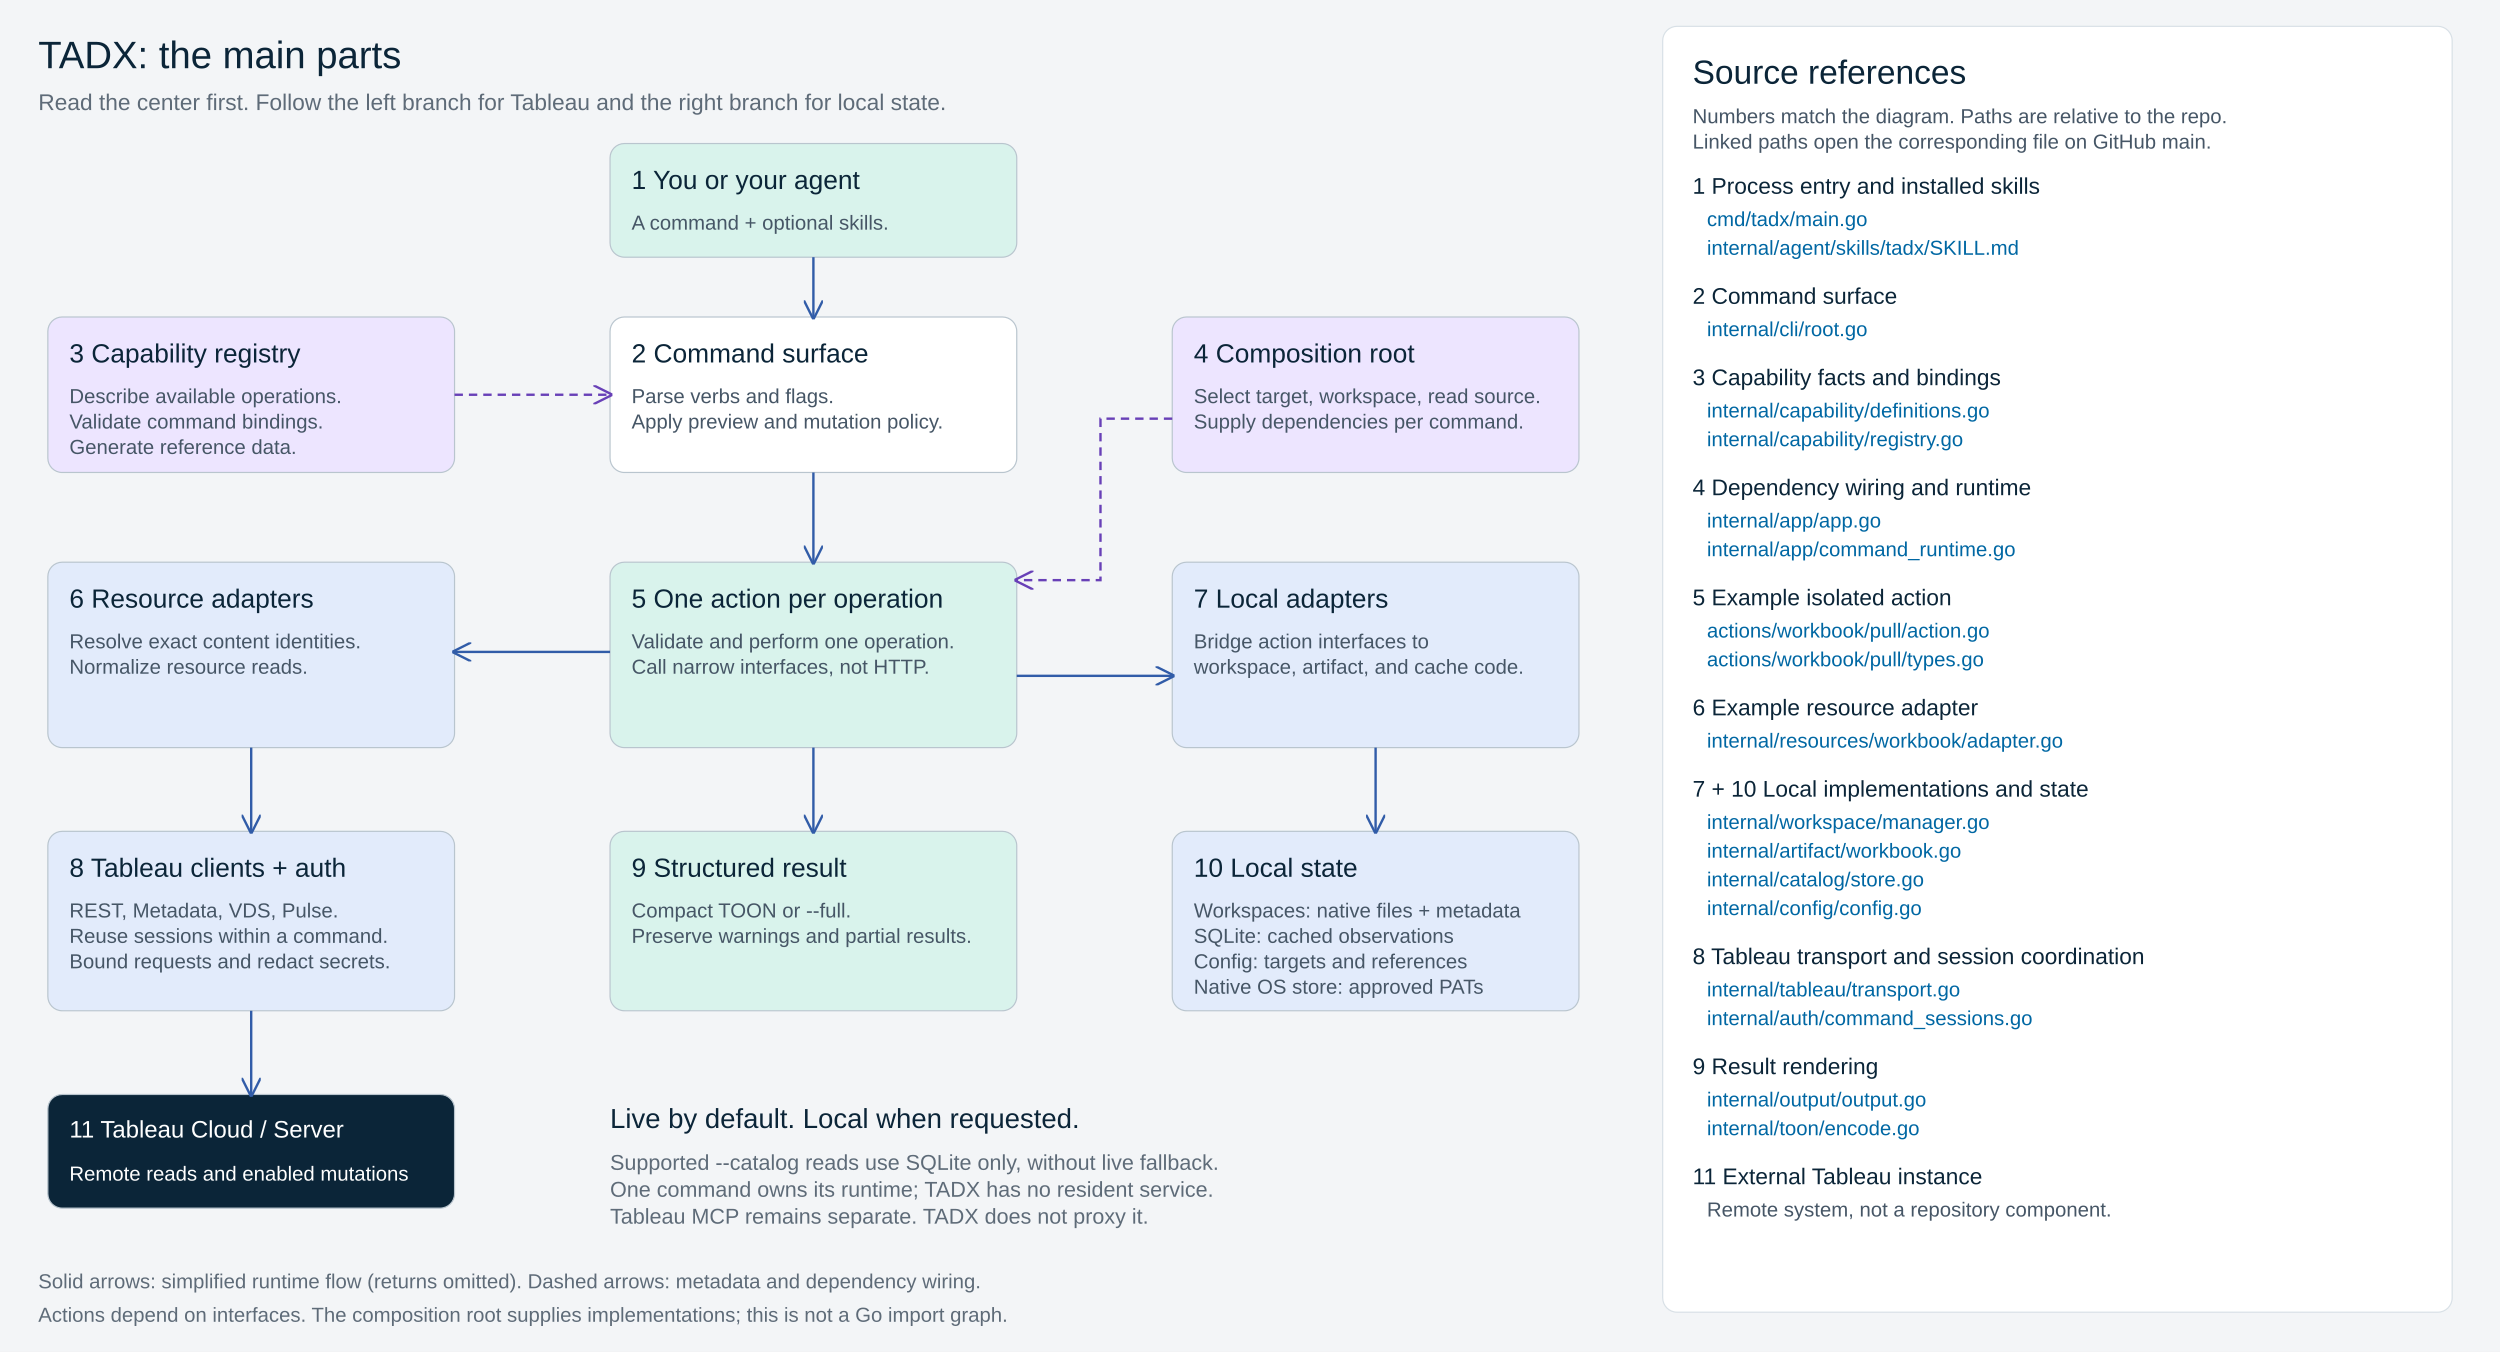
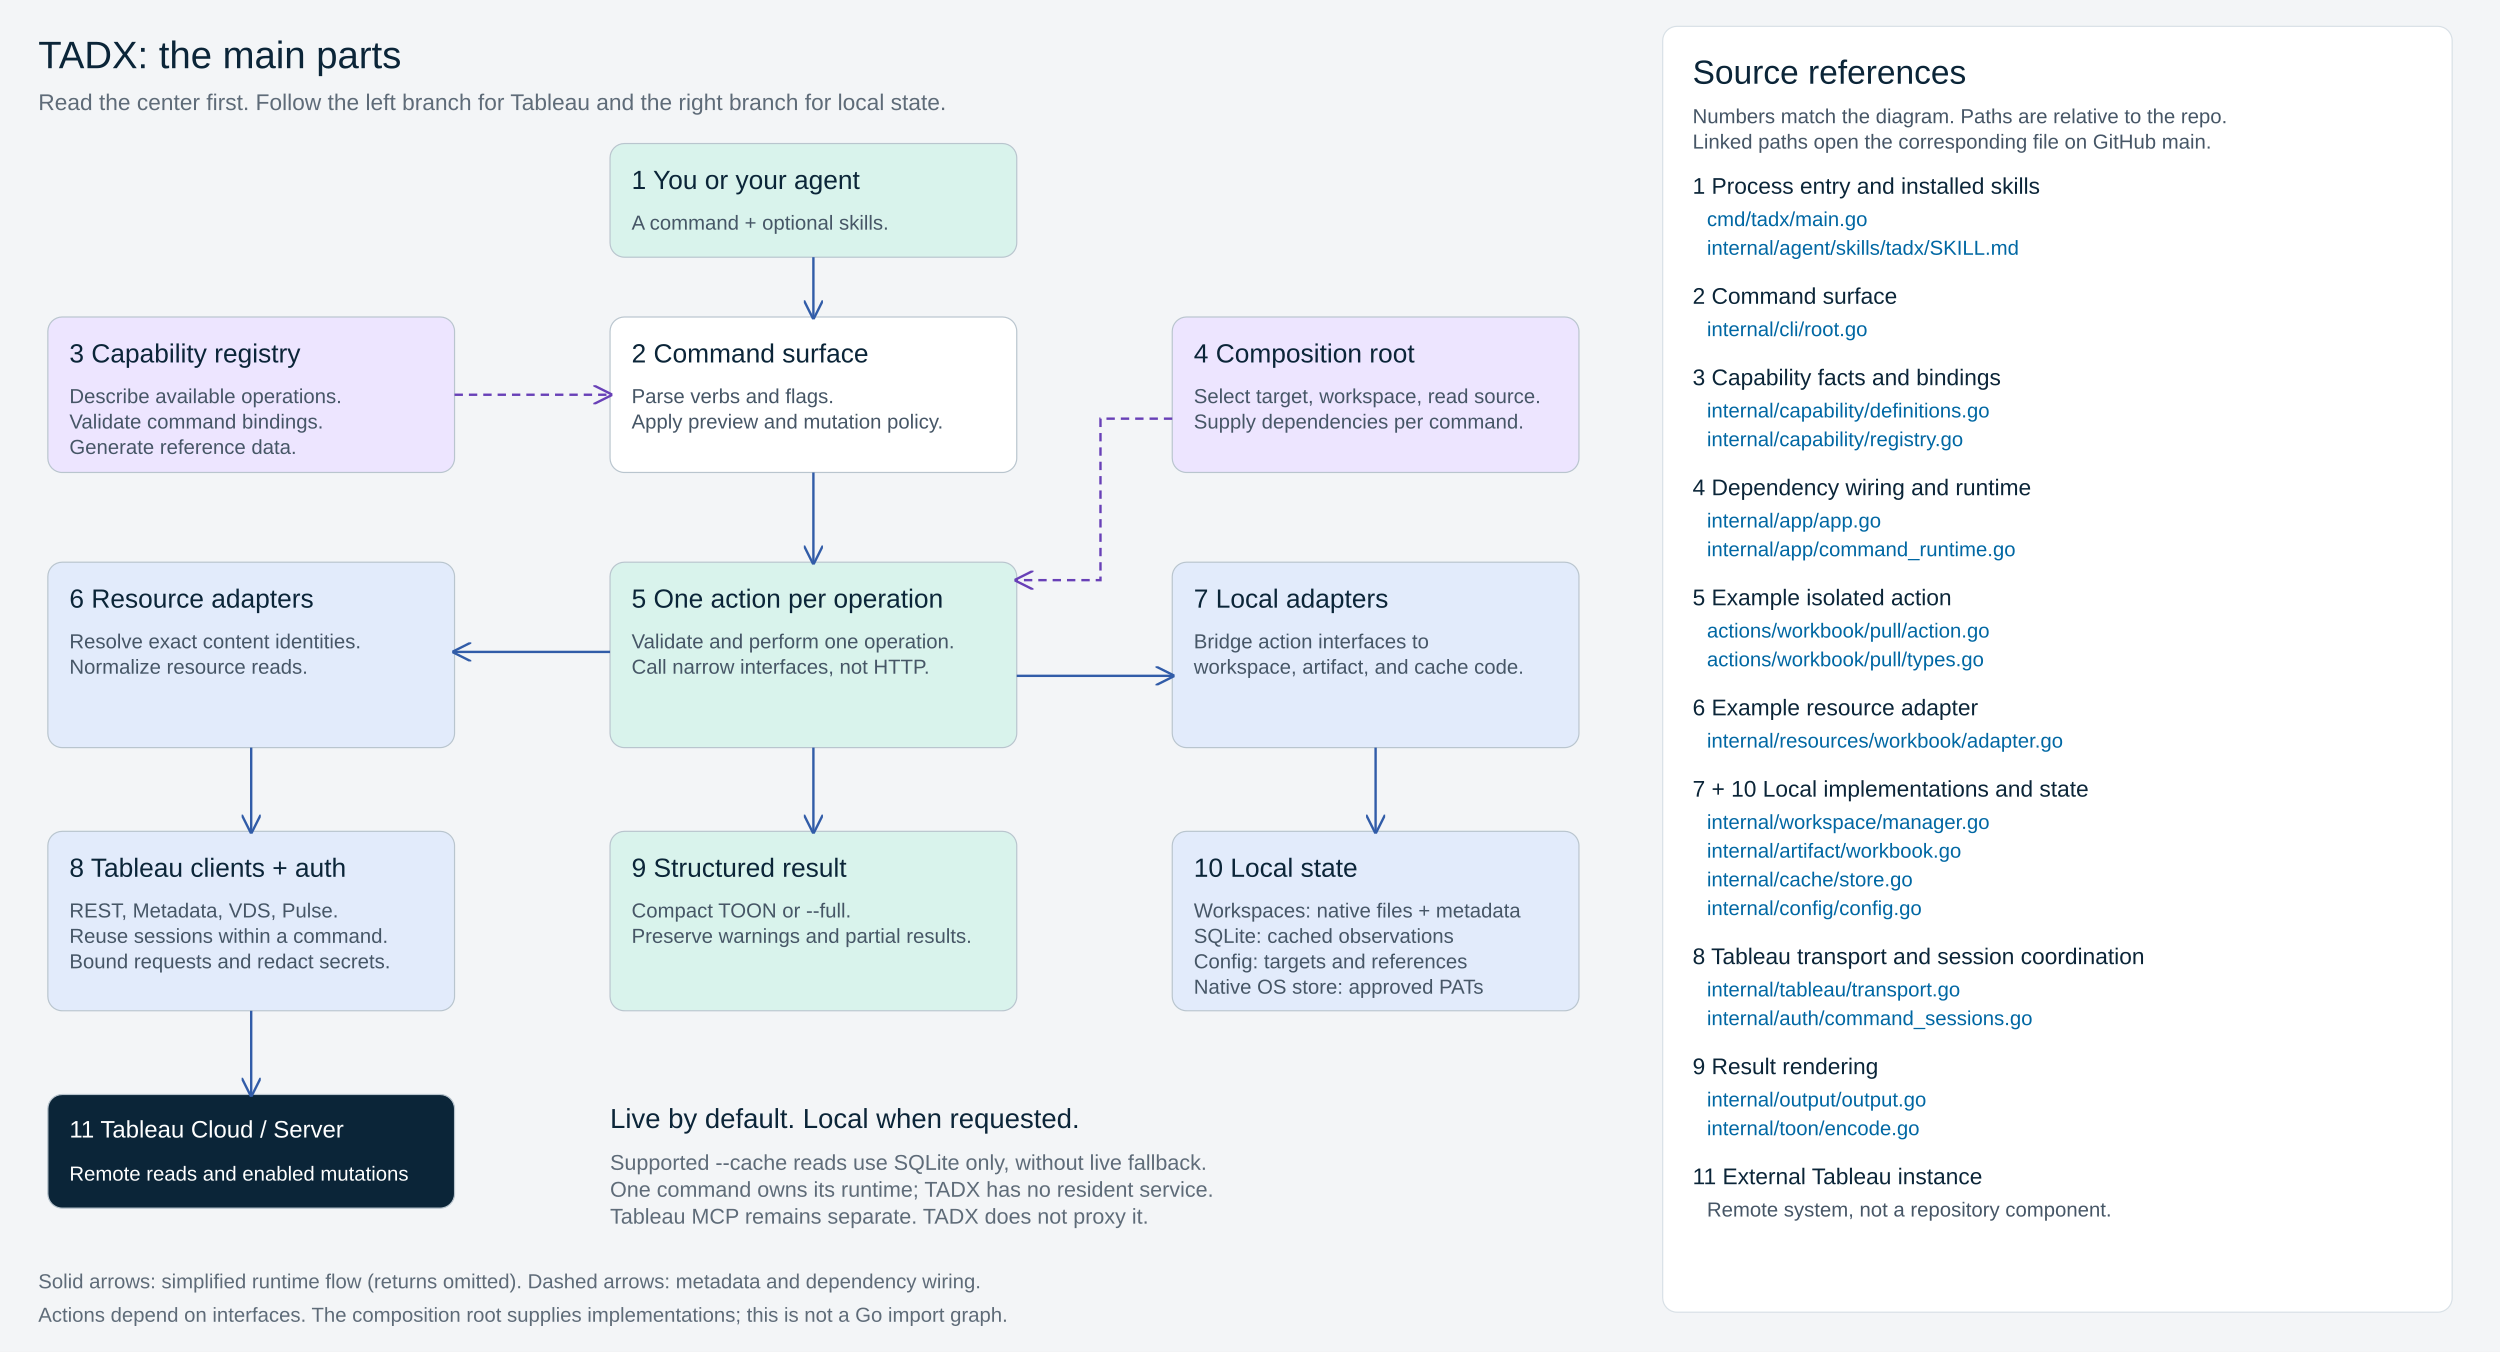
<svg xmlns="http://www.w3.org/2000/svg" viewBox="0 0 2090 1130" role="img" aria-labelledby="title desc">
  <defs>
    <marker id="arrow" markerWidth="8" markerHeight="8" refX="7" refY="4" orient="auto">
      <path d="M0,0 L8,4 L0,8" fill="none" stroke="#315ca8" />
    </marker>
    <marker id="wiring" markerWidth="8" markerHeight="8" refX="7" refY="4" orient="auto">
      <path d="M0,0 L8,4 L0,8" fill="none" stroke="#6840b7" />
    </marker>
  </defs>
  <rect width="2090" height="1130" fill="#f3f5f7" />
  <text x="32" y="57" font-family="Arial, sans-serif" font-size="32" fill="#0b2538">
    <tspan x="32" dy="0">TADX: the main parts</tspan>
  </text>
  <text x="32" y="92" font-family="Arial, sans-serif" font-size="19" fill="#5e6b78">
    <tspan x="32" dy="0">Read the center first. Follow the left branch for Tableau and the right branch for local state.</tspan>
  </text>
  <rect x="510" y="120" width="340" height="95" rx="12" fill="#d9f3ec" stroke="#b9c5ce" />
  <text x="528" y="158" font-family="Arial, sans-serif" font-size="22" fill="#0b2538">
    <tspan x="528" dy="0">1  You or your agent</tspan>
  </text>
  <text x="528" y="192" font-family="Arial, sans-serif" font-size="17" fill="#465666">
    <tspan x="528" dy="0">A command + optional skills.</tspan>
  </text>
  <rect x="510" y="265" width="340" height="130" rx="12" fill="#ffffff" stroke="#b9c5ce" />
  <text x="528" y="303" font-family="Arial, sans-serif" font-size="22" fill="#0b2538">
    <tspan x="528" dy="0">2  Command surface</tspan>
  </text>
  <text x="528" y="337" font-family="Arial, sans-serif" font-size="17" fill="#465666">
    <tspan x="528" dy="0">Parse verbs and flags.</tspan>
    <tspan x="528" dy="21.25">Apply preview and mutation policy.</tspan>
  </text>
  <rect x="40" y="265" width="340" height="130" rx="12" fill="#ede5ff" stroke="#b9c5ce" />
  <text x="58" y="303" font-family="Arial, sans-serif" font-size="22" fill="#0b2538">
    <tspan x="58" dy="0">3  Capability registry</tspan>
  </text>
  <text x="58" y="337" font-family="Arial, sans-serif" font-size="17" fill="#465666">
    <tspan x="58" dy="0">Describe available operations.</tspan>
    <tspan x="58" dy="21.25">Validate command bindings.</tspan>
    <tspan x="58" dy="21.25">Generate reference data.</tspan>
  </text>
  <rect x="980" y="265" width="340" height="130" rx="12" fill="#ede5ff" stroke="#b9c5ce" />
  <text x="998" y="303" font-family="Arial, sans-serif" font-size="22" fill="#0b2538">
    <tspan x="998" dy="0">4  Composition root</tspan>
  </text>
  <text x="998" y="337" font-family="Arial, sans-serif" font-size="17" fill="#465666">
    <tspan x="998" dy="0">Select target, workspace, read source.</tspan>
    <tspan x="998" dy="21.25">Supply dependencies per command.</tspan>
  </text>
  <rect x="510" y="470" width="340" height="155" rx="12" fill="#d9f3ec" stroke="#b9c5ce" />
  <text x="528" y="508" font-family="Arial, sans-serif" font-size="22" fill="#0b2538">
    <tspan x="528" dy="0">5  One action per operation</tspan>
  </text>
  <text x="528" y="542" font-family="Arial, sans-serif" font-size="17" fill="#465666">
    <tspan x="528" dy="0">Validate and perform one operation.</tspan>
    <tspan x="528" dy="21.25">Call narrow interfaces, not HTTP.</tspan>
  </text>
  <rect x="40" y="470" width="340" height="155" rx="12" fill="#e2ebfb" stroke="#b9c5ce" />
  <text x="58" y="508" font-family="Arial, sans-serif" font-size="22" fill="#0b2538">
    <tspan x="58" dy="0">6  Resource adapters</tspan>
  </text>
  <text x="58" y="542" font-family="Arial, sans-serif" font-size="17" fill="#465666">
    <tspan x="58" dy="0">Resolve exact content identities.</tspan>
    <tspan x="58" dy="21.25">Normalize resource reads.</tspan>
  </text>
  <rect x="980" y="470" width="340" height="155" rx="12" fill="#e2ebfb" stroke="#b9c5ce" />
  <text x="998" y="508" font-family="Arial, sans-serif" font-size="22" fill="#0b2538">
    <tspan x="998" dy="0">7  Local adapters</tspan>
  </text>
  <text x="998" y="542" font-family="Arial, sans-serif" font-size="17" fill="#465666">
    <tspan x="998" dy="0">Bridge action interfaces to</tspan>
    <tspan x="998" dy="21.25">workspace, artifact, and cache code.</tspan>
  </text>
  <rect x="40" y="695" width="340" height="150" rx="12" fill="#e2ebfb" stroke="#b9c5ce" />
  <text x="58" y="733" font-family="Arial, sans-serif" font-size="22" fill="#0b2538">
    <tspan x="58" dy="0">8  Tableau clients + auth</tspan>
  </text>
  <text x="58" y="767" font-family="Arial, sans-serif" font-size="17" fill="#465666">
    <tspan x="58" dy="0">REST, Metadata, VDS, Pulse.</tspan>
    <tspan x="58" dy="21.25">Reuse sessions within a command.</tspan>
    <tspan x="58" dy="21.25">Bound requests and redact secrets.</tspan>
  </text>
  <rect x="510" y="695" width="340" height="150" rx="12" fill="#d9f3ec" stroke="#b9c5ce" />
  <text x="528" y="733" font-family="Arial, sans-serif" font-size="22" fill="#0b2538">
    <tspan x="528" dy="0">9  Structured result</tspan>
  </text>
  <text x="528" y="767" font-family="Arial, sans-serif" font-size="17" fill="#465666">
    <tspan x="528" dy="0">Compact TOON or --full.</tspan>
    <tspan x="528" dy="21.25">Preserve warnings and partial results.</tspan>
  </text>
  <rect x="980" y="695" width="340" height="150" rx="12" fill="#e2ebfb" stroke="#b9c5ce" />
  <text x="998" y="733" font-family="Arial, sans-serif" font-size="22" fill="#0b2538">
    <tspan x="998" dy="0">10  Local state</tspan>
  </text>
  <text x="998" y="767" font-family="Arial, sans-serif" font-size="17" fill="#465666">
    <tspan x="998" dy="0">Workspaces: native files + metadata</tspan>
    <tspan x="998" dy="21.25">SQLite: cached observations</tspan>
    <tspan x="998" dy="21.25">Config: targets and references</tspan>
    <tspan x="998" dy="21.25">Native OS store: approved PATs</tspan>
  </text>
  <rect x="40" y="915" width="340" height="95" rx="12" fill="#0b2538" stroke="#b9c5ce" />
  <text x="58" y="951" font-family="Arial, sans-serif" font-size="20" fill="#ffffff">
    <tspan x="58" dy="0">11  Tableau Cloud / Server</tspan>
  </text>
  <text x="58" y="987" font-family="Arial, sans-serif" font-size="17" fill="#ffffff">
    <tspan x="58" dy="0">Remote reads and enabled mutations</tspan>
  </text>
  <text x="510" y="943" font-family="Arial, sans-serif" font-size="23" fill="#0b2538">
    <tspan x="510" dy="0">Live by default. Local when requested.</tspan>
  </text>
  <text x="510" y="978" font-family="Arial, sans-serif" font-size="18" fill="#5e6b78">
-     <tspan x="510" dy="0">Supported --catalog reads use SQLite only, without live fallback.</tspan>
+     <tspan x="510" dy="0">Supported --cache reads use SQLite only, without live fallback.</tspan>
    <tspan x="510" dy="22.5">One command owns its runtime; TADX has no resident service.</tspan>
    <tspan x="510" dy="22.5">Tableau MCP remains separate. TADX does not proxy it.</tspan>
  </text>
  <polyline points="680,215 680,265" fill="none" stroke="#315ca8" stroke-width="2" marker-end="url(#arrow)" />
  <polyline points="380,330 510,330" fill="none" stroke="#6840b7" stroke-width="2" stroke-dasharray="7 5" marker-end="url(#wiring)" />
  <polyline points="980,350 920,350 920,485 850,485" fill="none" stroke="#6840b7" stroke-width="2" stroke-dasharray="7 5" marker-end="url(#wiring)" />
  <polyline points="680,395 680,470" fill="none" stroke="#315ca8" stroke-width="2" marker-end="url(#arrow)" />
  <polyline points="510,545 380,545" fill="none" stroke="#315ca8" stroke-width="2" marker-end="url(#arrow)" />
  <polyline points="850,565 980,565" fill="none" stroke="#315ca8" stroke-width="2" marker-end="url(#arrow)" />
  <polyline points="210,625 210,695" fill="none" stroke="#315ca8" stroke-width="2" marker-end="url(#arrow)" />
  <polyline points="1150,625 1150,695" fill="none" stroke="#315ca8" stroke-width="2" marker-end="url(#arrow)" />
  <polyline points="680,625 680,695" fill="none" stroke="#315ca8" stroke-width="2" marker-end="url(#arrow)" />
  <polyline points="210,845 210,915" fill="none" stroke="#315ca8" stroke-width="2" marker-end="url(#arrow)" />
  <text x="32" y="1077" font-family="Arial, sans-serif" font-size="17" fill="#5e6b78">
    <tspan x="32" dy="0">Solid arrows: simplified runtime flow (returns omitted).   Dashed arrows: metadata and dependency wiring.</tspan>
  </text>
  <text x="32" y="1105" font-family="Arial, sans-serif" font-size="17" fill="#5e6b78">
    <tspan x="32" dy="0">Actions depend on interfaces. The composition root supplies implementations; this is not a Go import graph.</tspan>
  </text>
  <rect x="1390" y="22" width="660" height="1075" rx="12" fill="#ffffff" stroke="#d8e0e6" />
  <text x="1415" y="70" font-family="Arial, sans-serif" font-size="28" fill="#0b2538">
    <tspan x="1415" dy="0">Source references</tspan>
  </text>
  <text x="1415" y="103" font-family="Arial, sans-serif" font-size="17" fill="#465666">
    <tspan x="1415" dy="0">Numbers match the diagram. Paths are relative to the repo.</tspan>
    <tspan x="1415" dy="21.25">Linked paths open the corresponding file on GitHub main.</tspan>
  </text>
  <text x="1415" y="162" font-family="Arial, sans-serif" font-size="19" fill="#0b2538">
    <tspan x="1415" dy="0">1  Process entry and installed skills</tspan>
  </text>
  <a href="https://github.com/ahillspace/tadx/blob/main/cmd/tadx/main.go">
    <text x="1427" y="189" font-family="Arial, sans-serif" font-size="17" fill="#0067a3">
      <tspan x="1427" dy="0">cmd/tadx/main.go</tspan>
    </text>
  </a>
  <a href="https://github.com/ahillspace/tadx/blob/main/internal/agent/skills/tadx/SKILL.md">
    <text x="1427" y="213" font-family="Arial, sans-serif" font-size="17" fill="#0067a3">
      <tspan x="1427" dy="0">internal/agent/skills/tadx/SKILL.md</tspan>
    </text>
  </a>
  <text x="1415" y="254" font-family="Arial, sans-serif" font-size="19" fill="#0b2538">
    <tspan x="1415" dy="0">2  Command surface</tspan>
  </text>
  <a href="https://github.com/ahillspace/tadx/blob/main/internal/cli/root.go">
    <text x="1427" y="281" font-family="Arial, sans-serif" font-size="17" fill="#0067a3">
      <tspan x="1427" dy="0">internal/cli/root.go</tspan>
    </text>
  </a>
  <text x="1415" y="322" font-family="Arial, sans-serif" font-size="19" fill="#0b2538">
    <tspan x="1415" dy="0">3  Capability facts and bindings</tspan>
  </text>
  <a href="https://github.com/ahillspace/tadx/blob/main/internal/capability/definitions.go">
    <text x="1427" y="349" font-family="Arial, sans-serif" font-size="17" fill="#0067a3">
      <tspan x="1427" dy="0">internal/capability/definitions.go</tspan>
    </text>
  </a>
  <a href="https://github.com/ahillspace/tadx/blob/main/internal/capability/registry.go">
    <text x="1427" y="373" font-family="Arial, sans-serif" font-size="17" fill="#0067a3">
      <tspan x="1427" dy="0">internal/capability/registry.go</tspan>
    </text>
  </a>
  <text x="1415" y="414" font-family="Arial, sans-serif" font-size="19" fill="#0b2538">
    <tspan x="1415" dy="0">4  Dependency wiring and runtime</tspan>
  </text>
  <a href="https://github.com/ahillspace/tadx/blob/main/internal/app/app.go">
    <text x="1427" y="441" font-family="Arial, sans-serif" font-size="17" fill="#0067a3">
      <tspan x="1427" dy="0">internal/app/app.go</tspan>
    </text>
  </a>
  <a href="https://github.com/ahillspace/tadx/blob/main/internal/app/command_runtime.go">
    <text x="1427" y="465" font-family="Arial, sans-serif" font-size="17" fill="#0067a3">
      <tspan x="1427" dy="0">internal/app/command_runtime.go</tspan>
    </text>
  </a>
  <text x="1415" y="506" font-family="Arial, sans-serif" font-size="19" fill="#0b2538">
    <tspan x="1415" dy="0">5  Example isolated action</tspan>
  </text>
  <a href="https://github.com/ahillspace/tadx/blob/main/actions/workbook/pull/action.go">
    <text x="1427" y="533" font-family="Arial, sans-serif" font-size="17" fill="#0067a3">
      <tspan x="1427" dy="0">actions/workbook/pull/action.go</tspan>
    </text>
  </a>
  <a href="https://github.com/ahillspace/tadx/blob/main/actions/workbook/pull/types.go">
    <text x="1427" y="557" font-family="Arial, sans-serif" font-size="17" fill="#0067a3">
      <tspan x="1427" dy="0">actions/workbook/pull/types.go</tspan>
    </text>
  </a>
  <text x="1415" y="598" font-family="Arial, sans-serif" font-size="19" fill="#0b2538">
    <tspan x="1415" dy="0">6  Example resource adapter</tspan>
  </text>
  <a href="https://github.com/ahillspace/tadx/blob/main/internal/resources/workbook/adapter.go">
    <text x="1427" y="625" font-family="Arial, sans-serif" font-size="17" fill="#0067a3">
      <tspan x="1427" dy="0">internal/resources/workbook/adapter.go</tspan>
    </text>
  </a>
  <text x="1415" y="666" font-family="Arial, sans-serif" font-size="19" fill="#0b2538">
    <tspan x="1415" dy="0">7 + 10  Local implementations and state</tspan>
  </text>
  <a href="https://github.com/ahillspace/tadx/blob/main/internal/workspace/manager.go">
    <text x="1427" y="693" font-family="Arial, sans-serif" font-size="17" fill="#0067a3">
      <tspan x="1427" dy="0">internal/workspace/manager.go</tspan>
    </text>
  </a>
  <a href="https://github.com/ahillspace/tadx/blob/main/internal/artifact/workbook.go">
    <text x="1427" y="717" font-family="Arial, sans-serif" font-size="17" fill="#0067a3">
      <tspan x="1427" dy="0">internal/artifact/workbook.go</tspan>
    </text>
  </a>
-   <a href="https://github.com/ahillspace/tadx/blob/main/internal/catalog/store.go">
+   <a href="https://github.com/ahillspace/tadx/blob/main/internal/cache/store.go">
    <text x="1427" y="741" font-family="Arial, sans-serif" font-size="17" fill="#0067a3">
-       <tspan x="1427" dy="0">internal/catalog/store.go</tspan>
+       <tspan x="1427" dy="0">internal/cache/store.go</tspan>
    </text>
  </a>
  <a href="https://github.com/ahillspace/tadx/blob/main/internal/config/config.go">
    <text x="1427" y="765" font-family="Arial, sans-serif" font-size="17" fill="#0067a3">
      <tspan x="1427" dy="0">internal/config/config.go</tspan>
    </text>
  </a>
  <text x="1415" y="806" font-family="Arial, sans-serif" font-size="19" fill="#0b2538">
    <tspan x="1415" dy="0">8  Tableau transport and session coordination</tspan>
  </text>
  <a href="https://github.com/ahillspace/tadx/blob/main/internal/tableau/transport.go">
    <text x="1427" y="833" font-family="Arial, sans-serif" font-size="17" fill="#0067a3">
      <tspan x="1427" dy="0">internal/tableau/transport.go</tspan>
    </text>
  </a>
  <a href="https://github.com/ahillspace/tadx/blob/main/internal/auth/command_sessions.go">
    <text x="1427" y="857" font-family="Arial, sans-serif" font-size="17" fill="#0067a3">
      <tspan x="1427" dy="0">internal/auth/command_sessions.go</tspan>
    </text>
  </a>
  <text x="1415" y="898" font-family="Arial, sans-serif" font-size="19" fill="#0b2538">
    <tspan x="1415" dy="0">9  Result rendering</tspan>
  </text>
  <a href="https://github.com/ahillspace/tadx/blob/main/internal/output/output.go">
    <text x="1427" y="925" font-family="Arial, sans-serif" font-size="17" fill="#0067a3">
      <tspan x="1427" dy="0">internal/output/output.go</tspan>
    </text>
  </a>
  <a href="https://github.com/ahillspace/tadx/blob/main/internal/toon/encode.go">
    <text x="1427" y="949" font-family="Arial, sans-serif" font-size="17" fill="#0067a3">
      <tspan x="1427" dy="0">internal/toon/encode.go</tspan>
    </text>
  </a>
  <text x="1415" y="990" font-family="Arial, sans-serif" font-size="19" fill="#0b2538">
    <tspan x="1415" dy="0">11  External Tableau instance</tspan>
  </text>
  <text x="1427" y="1017" font-family="Arial, sans-serif" font-size="17" fill="#465666">
    <tspan x="1427" dy="0">Remote system, not a repository component.</tspan>
  </text>
</svg>
